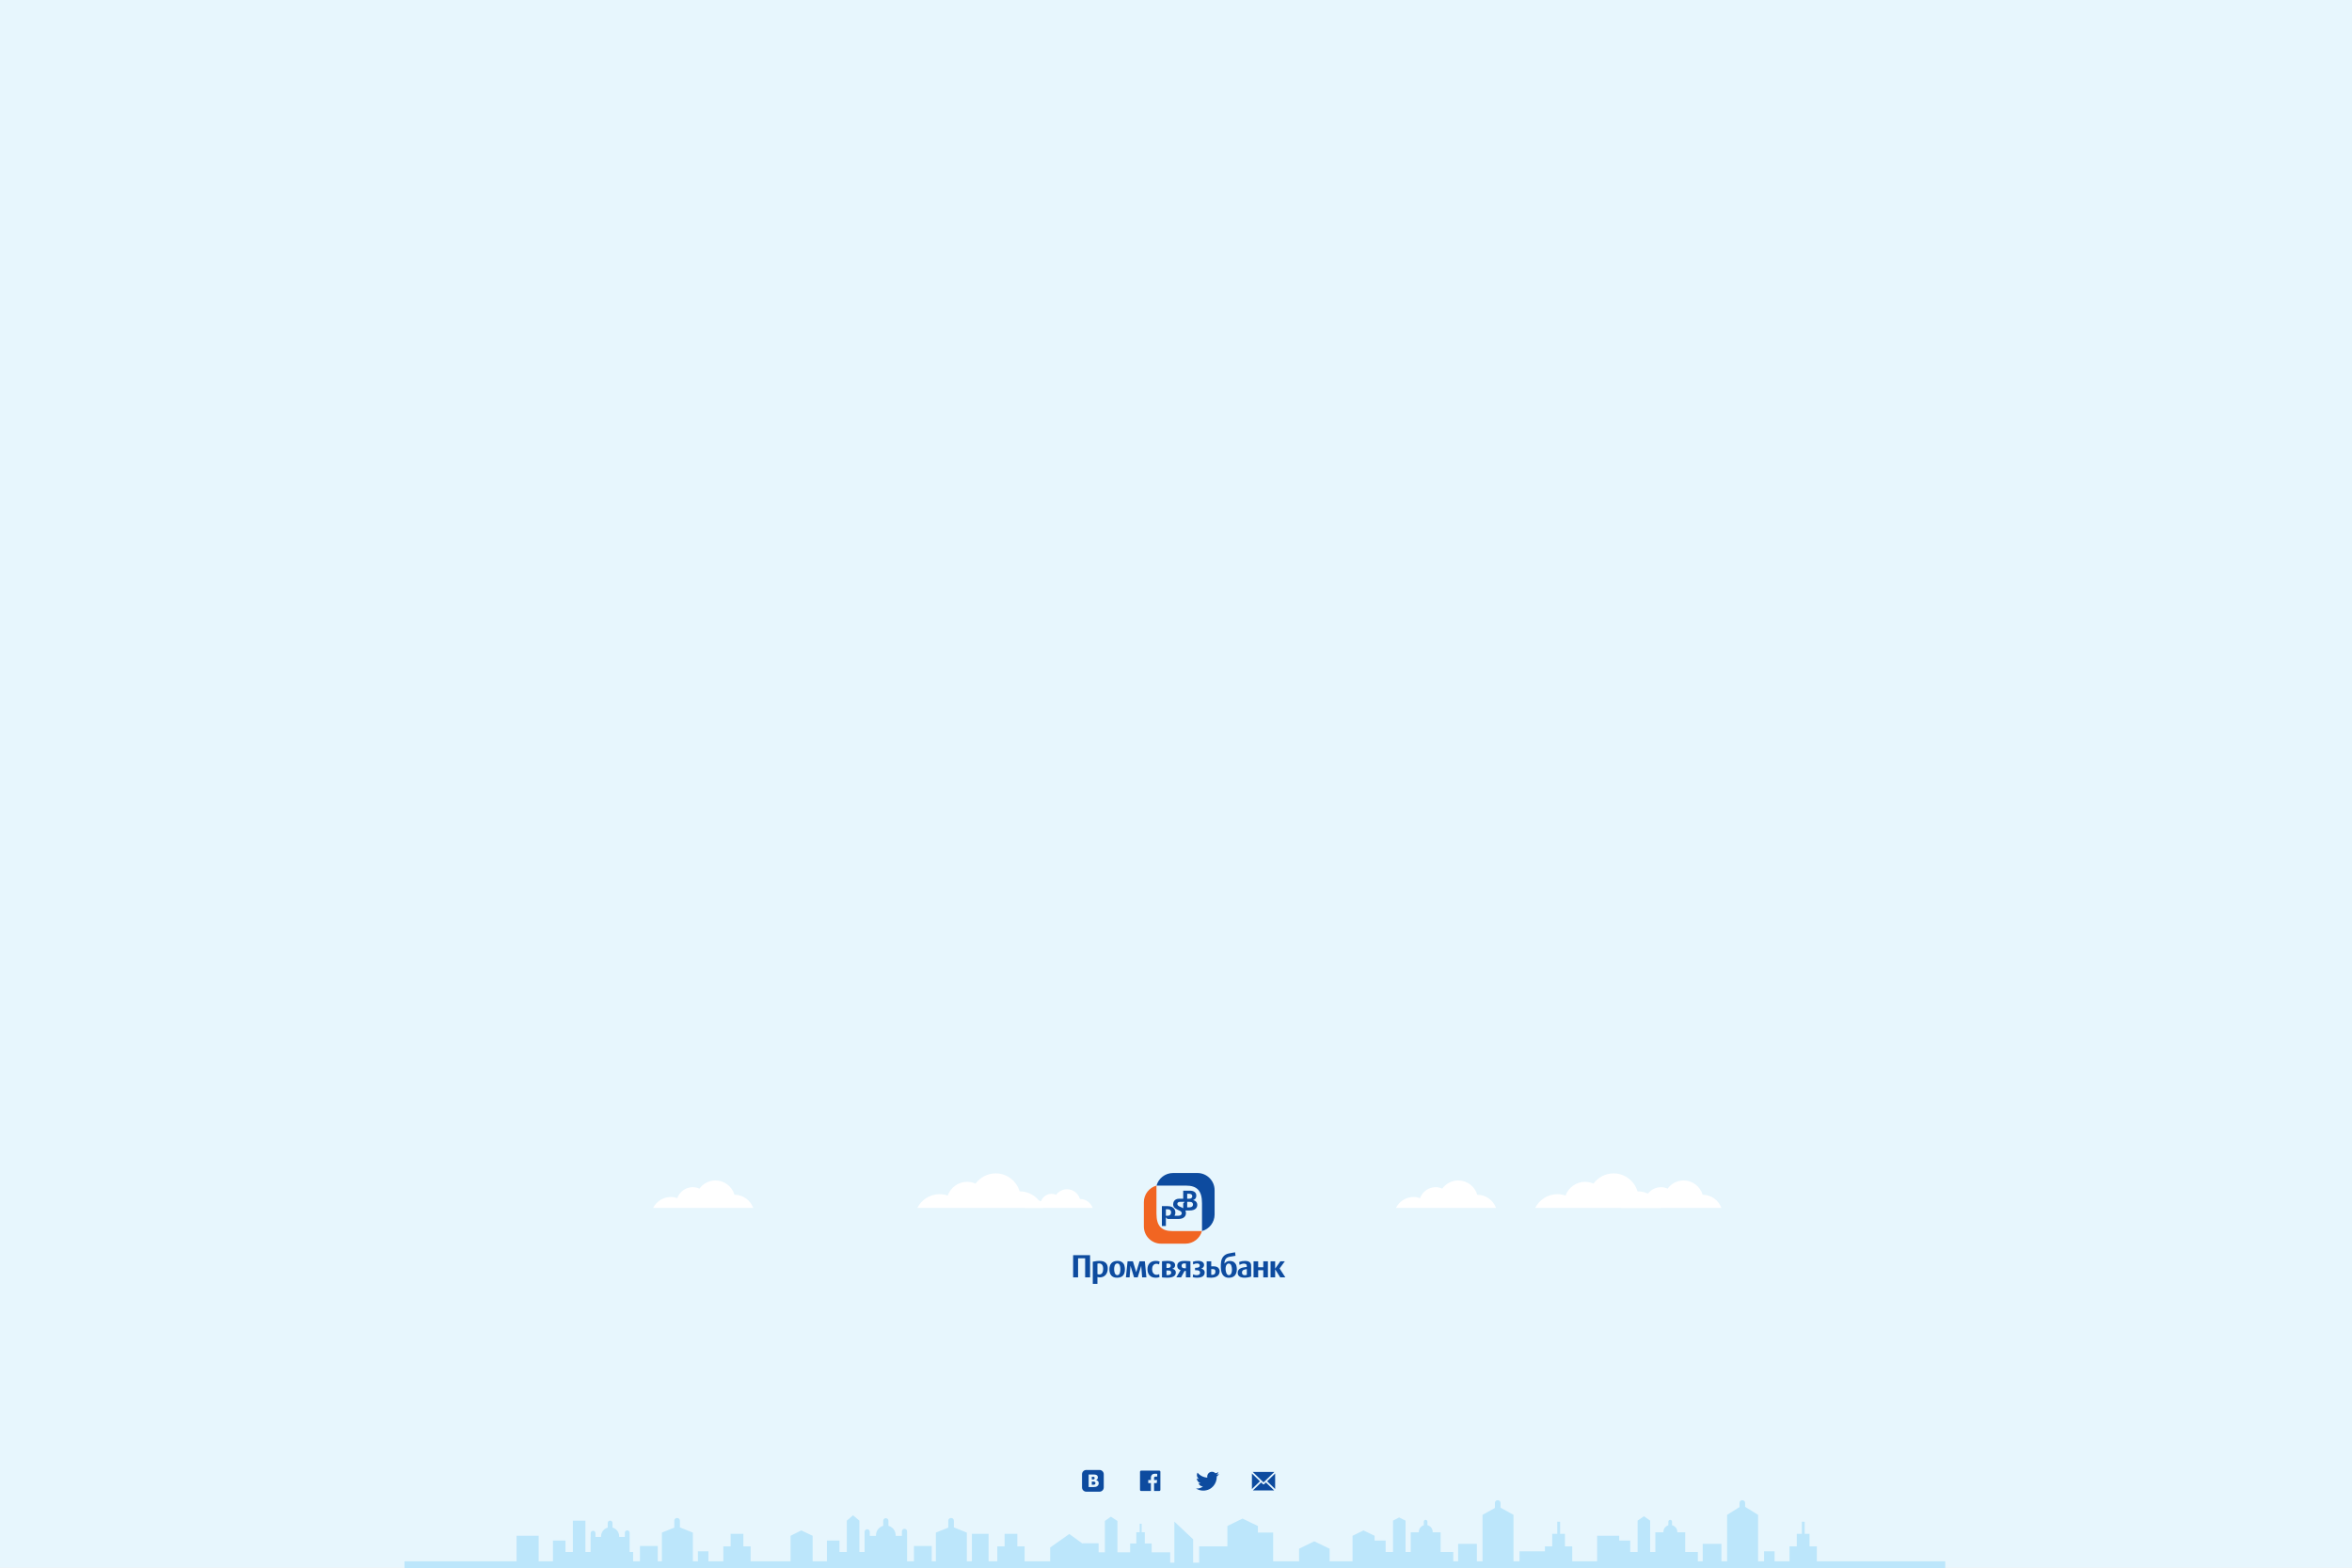
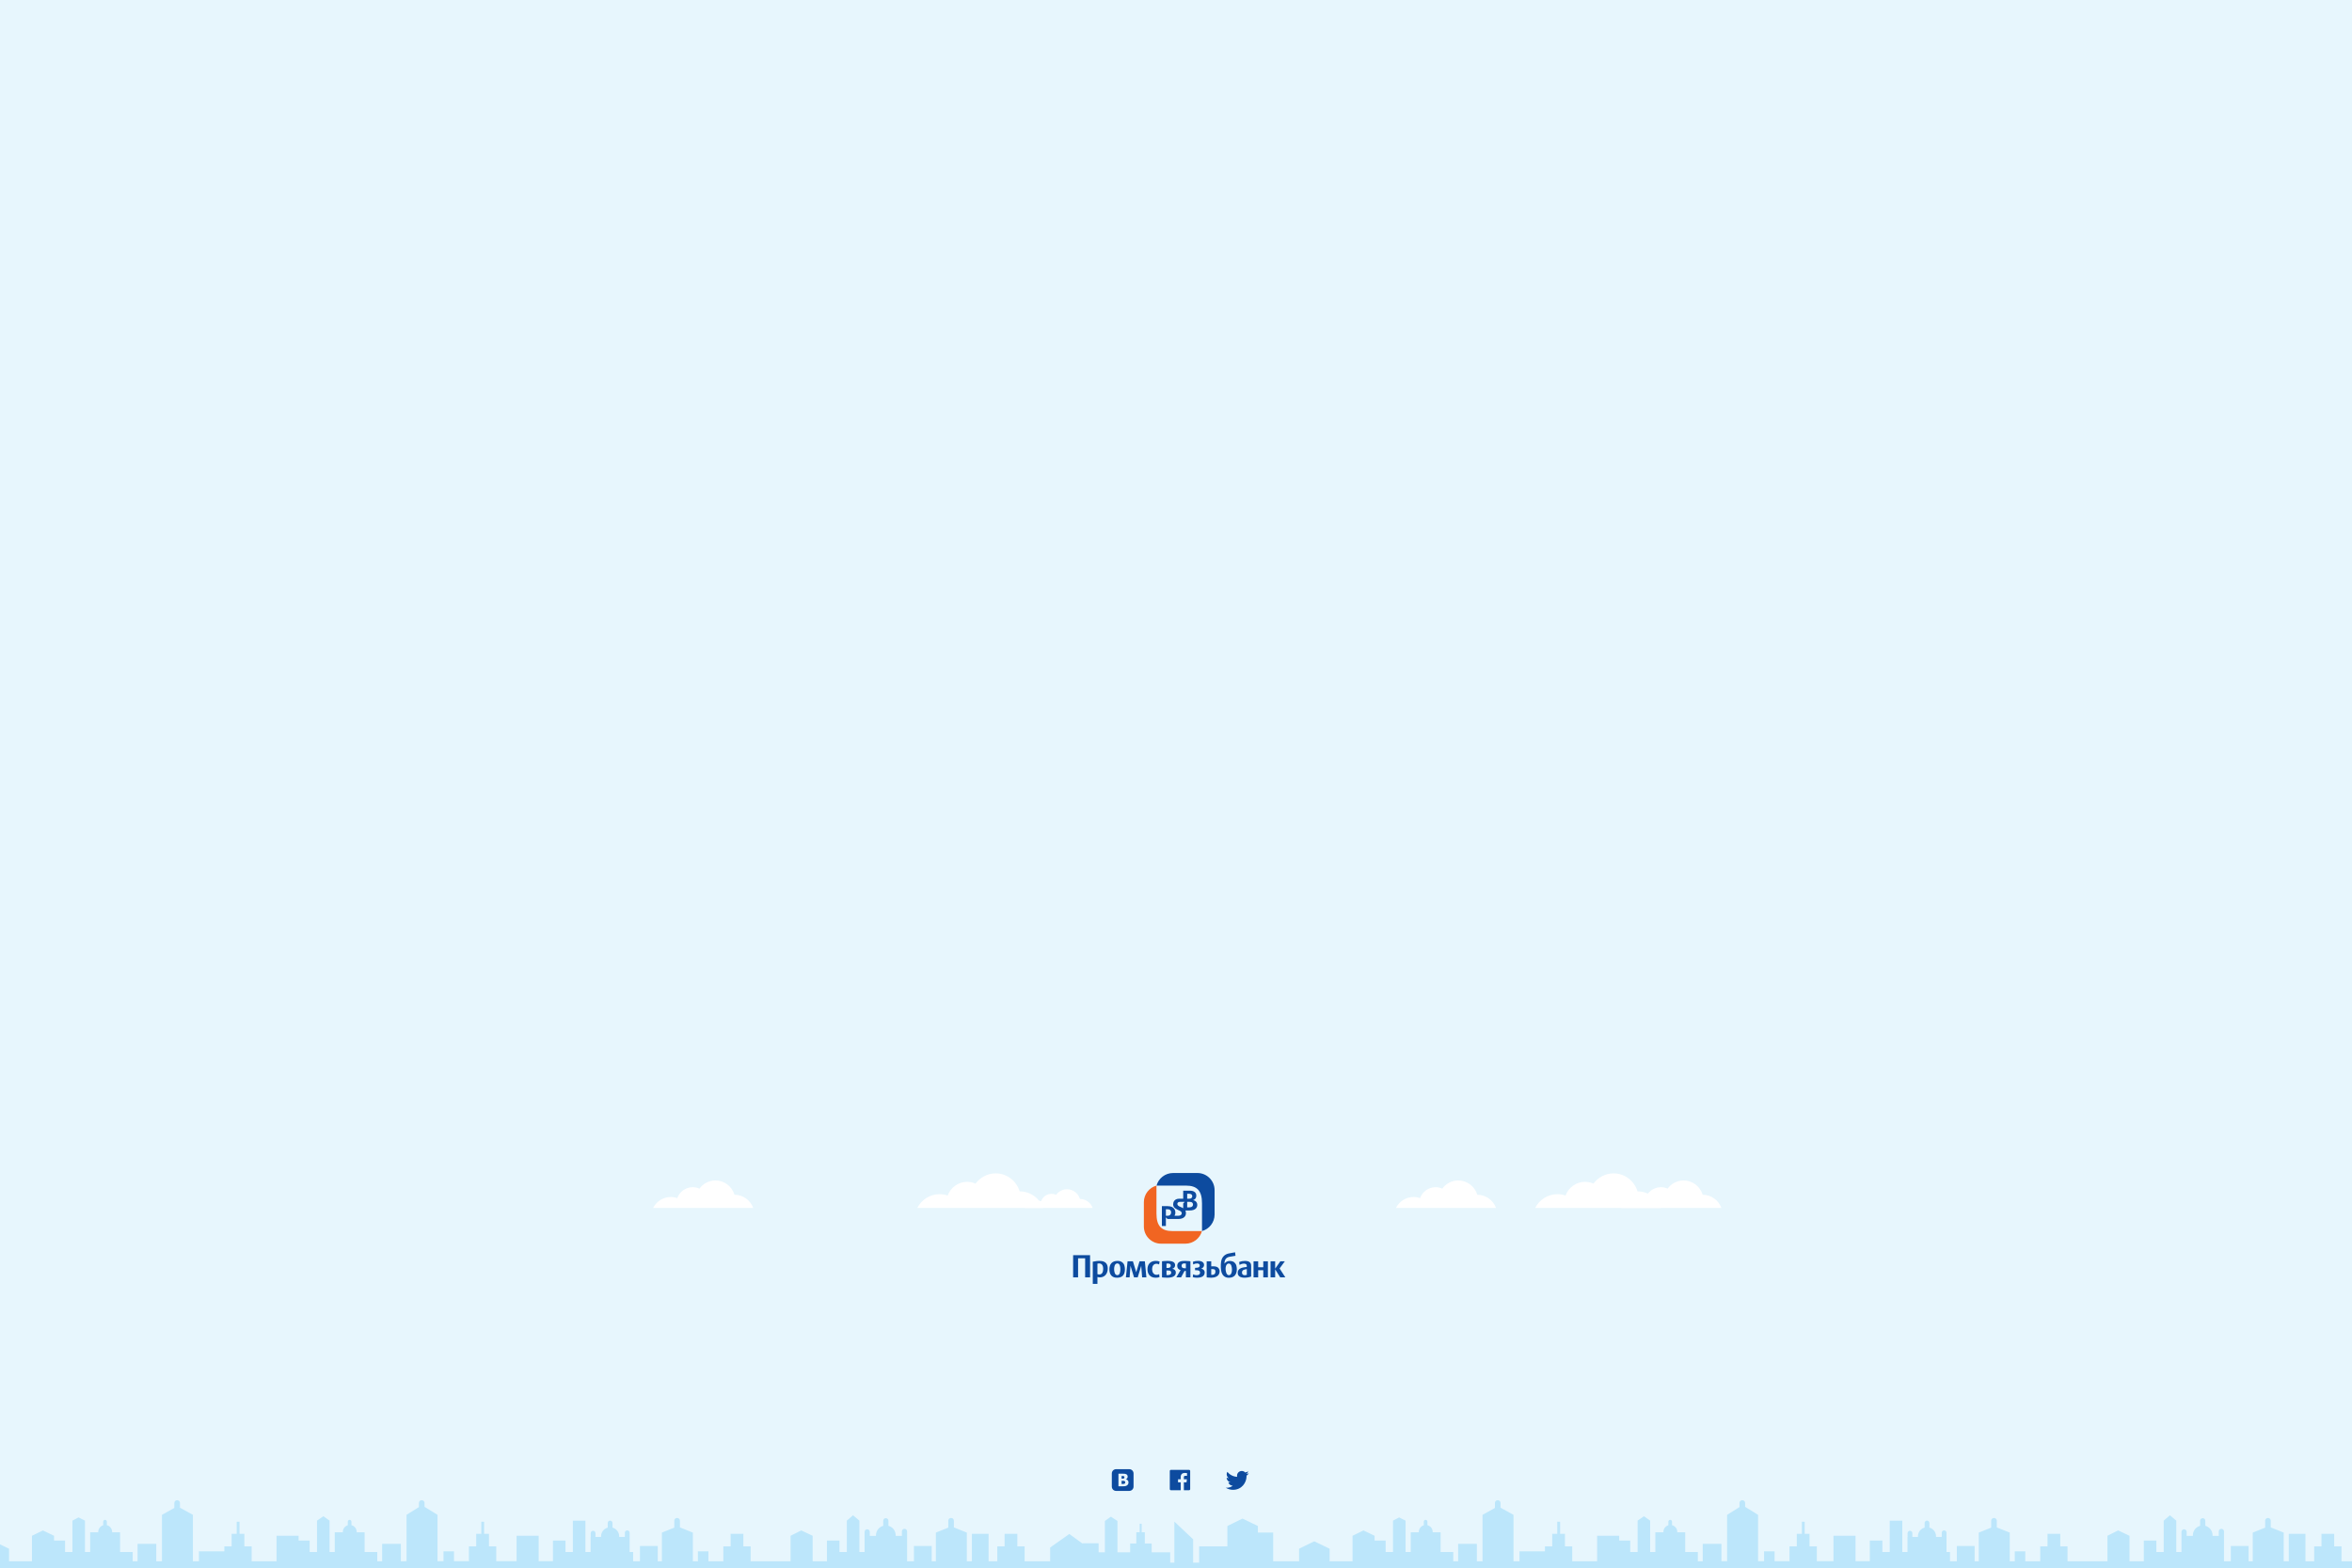
<svg xmlns="http://www.w3.org/2000/svg" version="1.1" id="Слой_1" x="0px" y="0px" width="3000px" height="2000px" viewBox="0 0 3000 2000" enable-background="new 0 0 3000 2000" xml:space="preserve">
  <rect fill="#E7F6FD" width="3000" height="2000" />
-   <path fill="#BCE6FB" d="M2317.375,1991.806v-19.016h-9.297v-15.974h-6.192v-15.46h-3.576v15.46h-6.475v15.974h-9.296v19.016h-19.042  v-12.665h-13.389v12.665h-7.666v-59.24l-16.527-10.21v-4.993c0-1.899-1.542-3.442-3.445-3.442h-0.033h-0.23  c-1.903,0-3.444,1.542-3.444,3.442v5.302l-15.81,9.901v59.24h-7.223v-22.221h-23.88v22.221h-6.218v-11.798h-16.13v-25.131h-10.151  c0.011-0.184,0.028-0.366,0.028-0.553c0-4.142-2.856-7.609-6.704-8.563v-4.455c0-1.285-1.042-2.331-2.33-2.331  s-2.329,1.045-2.329,2.331v4.557c-3.647,1.088-6.308,4.462-6.308,8.461c0,0.187,0.017,0.369,0.028,0.553h-10.332v25.131h-6.626  v-40.039l-7.828-5.62l-8.184,5.62v40.039h-9.386v-14.64h-14.078v-6.075h-28.159v32.513h-15.202h-16.539v-19.016h-9.296v-15.974  h-6.192v-15.46h-3.576v15.46h-6.475v15.974h-9.296v6.351h-32.429v12.665h-7.666v-59.24l-16.526-9.104v-6.099  c0-1.899-1.543-3.442-3.445-3.442h-0.034h-0.23c-1.903,0-3.444,1.542-3.444,3.442v6.433l-15.81,8.77v59.24h-7.222v-22.221h-23.881  v22.221h-6.217v-11.798h-16.132v-25.131h-10.15c0.011-0.184,0.028-0.366,0.028-0.553c0-4.142-2.856-7.609-6.703-8.563v-4.455  c0-1.285-1.043-2.331-2.331-2.331c-1.287,0-2.329,1.045-2.329,2.331v4.557c-3.647,1.088-6.307,4.462-6.307,8.461  c0,0.187,0.017,0.369,0.028,0.553h-10.333v25.131h-6.626v-40.039l-8.202-4.093l-7.81,4.093v40.039h-9.387v-14.64h-14.078v-6.075  l-14.177-6.823l-13.981,6.823v32.513h-29.213v-16.01l-19.611-9.439l-19.34,9.439v16.01h-33.055v-36.596h-19.472v-8.402  l-19.613-9.437l-19.338,9.437v25.983h-35.994v20.817h-7.69v-29.831l-23.92-22.588v52.419h-5.331v-13.191h-23.62v-11.262h-8.757  v-14.326h-3.987v-10.923h-2.546v10.923h-4.31v14.326h-7.849v11.262h-16.219v-40.036l-8.347-5.458l-7.665,5.458v40.036h-7.992  v-11.574h-20.469v0.452l-16.918-12.299l-24.407,17.25v17.56h-32.594v-19.016h-9.298v-15.974h-16.242v15.974h-9.297v19.016h-11.132  v-34.99h-21.298v34.99h-6.441v-36.581h-0.019l-16.505-6.611v-8.593c0-1.899-1.544-3.446-3.447-3.446h-0.032h-0.229  c-1.902,0-3.446,1.547-3.446,3.446v8.871l-15.811,6.332v36.581h-5.291v-19.466h-22.693v19.466h-8.722v-11.798v-5.181v-15.366v-5.736  c0-1.832-1.485-3.317-3.315-3.317c-1.832,0-3.317,1.485-3.317,3.317v5.736h-7.958c0.016-0.261,0.04-0.52,0.04-0.785  c0-5.797-3.925-10.662-9.258-12.119v-6.413c0-1.832-1.483-3.318-3.317-3.318c-1.831,0-3.315,1.486-3.315,3.318v6.412  c-5.333,1.456-9.259,6.322-9.259,12.119c0,0.265,0.023,0.524,0.04,0.785h-7.937v-5.152c0-1.831-1.483-3.317-3.317-3.317  c-1.83,0-3.316,1.486-3.316,3.317v5.152v15.948v4.598h-6.625v-40.039l-8.079-6.823l-7.933,6.823v40.039h-9.385v-14.64h-16.013  v26.438h-18.221v-32.513l-14.472-6.823l-13.686,6.823v32.513h-32.534h-13.889h-4.487v-19.016h-9.299v-15.974h-16.242v15.974h-9.297  v19.016h-19.04v-12.665h-13.391v12.665h-6.44v-36.581h-0.018l-16.507-6.611v-8.592c0-1.899-1.543-3.446-3.447-3.446h-0.033h-0.228  c-1.902,0-3.445,1.547-3.445,3.446v8.871l-15.811,6.332v36.581h-5.291v-19.466h-22.693v19.466h-8.722v-11.798h-4.453v-5.21v-14.103  v-5.267c0-1.682-1.362-3.043-3.043-3.043c-1.682,0-3.044,1.361-3.044,3.043v5.267h-7.305c0.015-0.24,0.036-0.478,0.036-0.721  c0-5.321-3.603-9.788-8.498-11.125v-5.883c0-1.683-1.361-3.045-3.043-3.045c-1.682,0-3.044,1.362-3.044,3.045v5.883  c-4.895,1.337-8.498,5.805-8.498,11.125c0,0.243,0.022,0.481,0.036,0.721h-7.171v-4.729c0-1.681-1.363-3.044-3.044-3.044  c-1.68,0-3.044,1.364-3.044,3.044v4.729h-0.115v19.313h-6.625v-40.039h-16.011v40.039h-9.386v-14.64h-16.013v26.438h-18.221v-32.513  h-28.159v32.513H515.948v46.392h445.999h13.889h350.328V2040h255.1v-1.802h285.618h155.061h459.243v-46.392H2317.375z" />
+   <path fill="#BCE6FB" d="M2317.375,1991.806v-19.016h-9.297v-15.974h-6.192v-15.46h-3.576v15.46h-6.475v15.974h-9.296v19.016h-19.042  v-12.665h-13.389v12.665h-7.666v-59.24l-16.527-10.21v-4.993c0-1.899-1.542-3.442-3.445-3.442h-0.033h-0.23  c-1.903,0-3.444,1.542-3.444,3.442v5.302l-15.81,9.901v59.24h-7.223v-22.221h-23.88v22.221h-6.218v-11.798h-16.13v-25.131h-10.151  c0.011-0.184,0.028-0.366,0.028-0.553c0-4.142-2.856-7.609-6.704-8.563v-4.455c0-1.285-1.042-2.331-2.33-2.331  s-2.329,1.045-2.329,2.331v4.557c-3.647,1.088-6.308,4.462-6.308,8.461c0,0.187,0.017,0.369,0.028,0.553h-10.332v25.131h-6.626  v-40.039l-7.828-5.62l-8.184,5.62v40.039h-9.386v-14.64h-14.078v-6.075h-28.159v32.513h-15.202h-16.539v-19.016h-9.296v-15.974  h-6.192v-15.46h-3.576v15.46h-6.475v15.974h-9.296v6.351h-32.429v12.665h-7.666v-59.24l-16.526-9.104v-6.099  c0-1.899-1.543-3.442-3.445-3.442h-0.034h-0.23c-1.903,0-3.444,1.542-3.444,3.442v6.433l-15.81,8.77v59.24h-7.222v-22.221h-23.881  v22.221h-6.217v-11.798h-16.132v-25.131h-10.15c0.011-0.184,0.028-0.366,0.028-0.553c0-4.142-2.856-7.609-6.703-8.563v-4.455  c0-1.285-1.043-2.331-2.331-2.331c-1.287,0-2.329,1.045-2.329,2.331v4.557c-3.647,1.088-6.307,4.462-6.307,8.461  c0,0.187,0.017,0.369,0.028,0.553h-10.333v25.131h-6.626v-40.039l-8.202-4.093l-7.81,4.093v40.039h-9.387v-14.64h-14.078v-6.075  l-14.177-6.823l-13.981,6.823v32.513h-29.213v-16.01l-19.611-9.439l-19.34,9.439v16.01h-33.055v-36.596h-19.472v-8.402  l-19.613-9.437l-19.338,9.437v25.983h-35.994v20.817h-7.69v-29.831l-23.92-22.588v52.419h-5.331v-13.191h-23.62v-11.262h-8.757  v-14.326h-3.987v-10.923h-2.546v10.923h-4.31v14.326h-7.849v11.262h-16.219v-40.036l-8.347-5.458l-7.665,5.458v40.036h-7.992  v-11.574h-20.469v0.452l-16.918-12.299l-24.407,17.25v17.56h-32.594v-19.016h-9.298v-15.974h-16.242v15.974h-9.297v19.016h-11.132  v-34.99h-21.298v34.99h-6.441v-36.581h-0.019l-16.505-6.611v-8.593c0-1.899-1.544-3.446-3.447-3.446h-0.032h-0.229  c-1.902,0-3.446,1.547-3.446,3.446v8.871l-15.811,6.332v36.581h-5.291v-19.466h-22.693v19.466h-8.722v-11.798v-5.181v-15.366v-5.736  c0-1.832-1.485-3.317-3.315-3.317c-1.832,0-3.317,1.485-3.317,3.317v5.736h-7.958c0.016-0.261,0.04-0.52,0.04-0.785  c0-5.797-3.925-10.662-9.258-12.119v-6.413c0-1.832-1.483-3.318-3.317-3.318c-1.831,0-3.315,1.486-3.315,3.318v6.412  c-5.333,1.456-9.259,6.322-9.259,12.119c0,0.265,0.023,0.524,0.04,0.785h-7.937v-5.152c0-1.831-1.483-3.317-3.317-3.317  c-1.83,0-3.316,1.486-3.316,3.317v5.152v15.948v4.598h-6.625v-40.039l-8.079-6.823l-7.933,6.823v40.039h-9.385v-14.64h-16.013  v26.438h-18.221v-32.513l-14.472-6.823l-13.686,6.823v32.513h-32.534h-13.889h-4.487v-19.016h-9.299v-15.974h-16.242v15.974h-9.297  v19.016h-19.04v-12.665h-13.391v12.665h-6.44v-36.581h-0.018l-16.507-6.611v-8.592c0-1.899-1.543-3.446-3.447-3.446h-0.033h-0.228  c-1.902,0-3.445,1.547-3.445,3.446v8.871l-15.811,6.332v36.581h-5.291v-19.466h-22.693v19.466h-8.722v-11.798h-4.453v-5.21v-14.103  v-5.267c0-1.682-1.362-3.043-3.043-3.043c-1.682,0-3.044,1.361-3.044,3.043v5.267h-7.305c0.015-0.24,0.036-0.478,0.036-0.721  c0-5.321-3.603-9.788-8.498-11.125v-5.883c0-1.683-1.361-3.045-3.043-3.045s-3.044,1.362-3.044,3.045v5.883  c-4.895,1.337-8.498,5.805-8.498,11.125c0,0.243,0.022,0.481,0.036,0.721h-7.171v-4.729c0-1.681-1.363-3.044-3.044-3.044  c-1.68,0-3.044,1.364-3.044,3.044v4.729h-0.115v19.313h-6.625v-40.039H730.69v40.039h-9.386v-14.64h-16.013v26.438H687.07v-32.513  h-28.159v32.513H515.948v46.392h445.999h13.889h350.328V2040h255.1v-1.802h285.618h155.061h459.243v-46.392H2317.375z" />
+   <path fill="#BCE6FB" d="M632.959,1991.806v-19.016h-9.297v-15.974h-6.192v-15.46h-3.576v15.46h-6.475v15.974h-9.296v19.016h-19.042  v-12.665h-13.389v12.665h-7.666v-59.24l-16.527-10.21v-4.993c0-1.899-1.542-3.442-3.445-3.442h-0.033h-0.23  c-1.903,0-3.444,1.542-3.444,3.442v5.302l-15.81,9.901v59.24h-7.223v-22.221h-23.88v22.221h-6.218v-11.798h-16.13v-25.131h-10.151  c0.011-0.184,0.028-0.366,0.028-0.553c0-4.142-2.856-7.609-6.704-8.563v-4.455c0-1.285-1.042-2.331-2.33-2.331  s-2.329,1.045-2.329,2.331v4.557c-3.647,1.088-6.308,4.462-6.308,8.461c0,0.187,0.017,0.369,0.028,0.553h-10.332v25.131h-6.626  v-40.039l-7.828-5.62l-8.184,5.62v40.039h-9.386v-14.64h-14.078v-6.075h-28.159v32.513h-15.202h-16.539v-19.016h-9.296v-15.974  h-6.192v-15.46h-3.576v15.46h-6.475v15.974h-9.296v6.351h-32.429v12.665h-7.666v-59.24l-16.526-9.104v-6.099  c0-1.899-1.543-3.442-3.445-3.442h-0.034h-0.23c-1.903,0-3.444,1.542-3.444,3.442v6.433l-15.81,8.77v59.24h-7.222v-22.221h-23.881  v22.221h-6.217v-11.798h-16.132v-25.131h-10.15c0.011-0.184,0.028-0.366,0.028-0.553c0-4.142-2.856-7.609-6.703-8.563v-4.455  c0-1.285-1.043-2.331-2.331-2.331c-1.287,0-2.329,1.045-2.329,2.331v4.557c-3.647,1.088-6.307,4.462-6.307,8.461  c0,0.187,0.017,0.369,0.028,0.553h-10.333v25.131h-6.626v-40.039l-8.202-4.093l-7.81,4.093v40.039h-9.387v-14.64H68.915v-6.075  l-14.177-6.823l-13.981,6.823v32.513H11.544v-16.01l-19.611-9.439l-19.34,9.439v16.01h-33.055v-36.596h-19.472v-8.402l-19.613-9.437  l-19.338,9.437v25.983h-35.994v20.817h-7.69v-29.831l-23.92-22.588v52.419h-5.331v-13.191h-23.62v-11.262h-8.757v-14.326h-3.987  v-10.923h-2.546v10.923h-4.31v14.326h-7.849v11.262h-16.219v-40.036l-8.347-5.458l-7.665,5.458v40.036h-7.992v-11.574h-20.469v0.452  l-16.918-12.299l-24.407,17.25v17.56H-377.5v-19.016h-9.298v-15.974h-16.242v15.974h-9.297v19.016h-11.132v-34.99h-21.298v34.99  h-6.441v-36.581h-0.019l-16.505-6.611v-8.593c0-1.899-1.544-3.446-3.447-3.446h-0.032h-0.229c-1.902,0-3.446,1.547-3.446,3.446  v8.871l-15.811,6.332v36.581h-5.291v-19.466h-22.693v19.466h-8.722v-11.798v-5.181v-15.366v-5.736c0-1.832-1.485-3.317-3.315-3.317  c-1.832,0-3.317,1.485-3.317,3.317v5.736h-7.958c0.016-0.261,0.04-0.52,0.04-0.785c0-5.797-3.925-10.662-9.258-12.119v-6.413  c0-1.832-1.483-3.318-3.317-3.318c-1.831,0-3.315,1.486-3.315,3.318v6.412c-5.333,1.456-9.259,6.322-9.259,12.119  c0,0.265,0.023,0.524,0.04,0.785h-7.937v-5.152c0-1.831-1.483-3.317-3.317-3.317c-1.83,0-3.316,1.486-3.316,3.317v5.152v15.948  v4.598h-6.625v-40.039l-8.079-6.823l-7.933,6.823v40.039h-9.385v-14.64h-16.013v26.438h-18.221v-32.513l-14.472-6.823l-13.686,6.823  v32.513h-32.534h-13.889h-4.487v-19.016h-9.299v-15.974h-16.242v15.974h-9.297v19.016h-19.04v-12.665h-13.391v12.665h-6.44v-36.581  h-0.018l-16.507-6.611v-8.592c0-1.899-1.543-3.446-3.447-3.446h-0.033h-0.228c-1.902,0-3.445,1.547-3.445,3.446v8.871l-15.811,6.332  v36.581h-5.291v-19.466h-22.693v19.466h-8.722v-11.798h-4.453v-5.21v-14.103v-5.267c0-1.682-1.362-3.043-3.043-3.043  c-1.682,0-3.044,1.361-3.044,3.043v5.267h-7.305c0.015-0.24,0.036-0.478,0.036-0.721c0-5.321-3.603-9.788-8.498-11.125v-5.883  c0-1.683-1.361-3.045-3.043-3.045s-3.044,1.362-3.044,3.045v5.883c-4.895,1.337-8.498,5.805-8.498,11.125  c0,0.243,0.022,0.481,0.036,0.721h-7.171v-4.729c0-1.681-1.363-3.044-3.044-3.044c-1.68,0-3.044,1.364-3.044,3.044v4.729h-0.115  v19.313h-6.625v-40.039h-16.011v40.039h-9.386v-14.64h-16.013v26.438h-18.221v-32.513h-28.159v32.513h-142.963v46.392h445.999  h13.889h350.328V2040h255.1v-1.802h285.618h155.061H796.77v-46.392H632.959z" />
+   <path fill="#BCE6FB" d="M3997.068,1991.806v-19.016h-9.297v-15.974h-6.192v-15.46h-3.576v15.46h-6.475v15.974h-9.296v19.016h-19.042  v-12.665h-13.389v12.665h-7.666v-59.24l-16.527-10.21v-4.993c0-1.899-1.542-3.442-3.445-3.442h-0.033h-0.23  c-1.903,0-3.444,1.542-3.444,3.442v5.302l-15.81,9.901v59.24h-7.223v-22.221h-23.88v22.221h-6.218v-11.798h-16.13v-25.131h-10.151  c0.011-0.184,0.028-0.366,0.028-0.553c0-4.142-2.856-7.609-6.704-8.563v-4.455c0-1.285-1.042-2.331-2.33-2.331  s-2.329,1.045-2.329,2.331v4.557c-3.647,1.088-6.308,4.462-6.308,8.461c0,0.187,0.017,0.369,0.028,0.553h-10.332v25.131h-6.626  v-40.039l-7.828-5.62l-8.184,5.62v40.039h-9.386v-14.64h-14.078v-6.075h-28.159v32.513h-15.202h-16.539v-19.016h-9.296v-15.974  h-6.192v-15.46h-3.576v15.46h-6.475v15.974h-9.296v6.351h-32.429v12.665h-7.666v-59.24l-16.526-9.104v-6.099  c0-1.899-1.543-3.442-3.445-3.442h-0.034h-0.23c-1.903,0-3.444,1.542-3.444,3.442v6.433l-15.81,8.77v59.24h-7.222v-22.221h-23.881  v22.221h-6.217v-11.798h-16.132v-25.131h-10.15c0.011-0.184,0.028-0.366,0.028-0.553c0-4.142-2.856-7.609-6.703-8.563v-4.455  c0-1.285-1.043-2.331-2.331-2.331c-1.287,0-2.329,1.045-2.329,2.331v4.557c-3.647,1.088-6.307,4.462-6.307,8.461  c0,0.187,0.017,0.369,0.028,0.553h-10.333v25.131h-6.626v-40.039l-8.202-4.093l-7.81,4.093v40.039h-9.387v-14.64h-14.078v-6.075  l-14.177-6.823l-13.981,6.823v32.513h-29.213v-16.01l-19.611-9.439l-19.34,9.439v16.01h-33.055v-36.596h-19.472v-8.402  l-19.613-9.437l-19.338,9.437v25.983h-35.994v20.817h-7.69v-29.831l-23.92-22.588v52.419h-5.331v-13.191h-23.62v-11.262h-8.757  v-14.326h-3.987v-10.923h-2.546v10.923h-4.31v14.326h-7.849v11.262h-16.219v-40.036l-8.347-5.458l-7.665,5.458v40.036h-7.992  v-11.574h-20.469v0.452l-16.918-12.299l-24.407,17.25v17.56h-32.594v-19.016h-9.298v-15.974h-16.242v15.974h-9.297v19.016h-11.132  v-34.99h-21.298v34.99h-6.441v-36.581h-0.019l-16.505-6.611v-8.593c0-1.899-1.544-3.446-3.447-3.446h-0.032h-0.229  c-1.902,0-3.446,1.547-3.446,3.446v8.871l-15.811,6.332v36.581h-5.291v-19.466h-22.693v19.466h-8.722v-11.798v-5.181v-15.366v-5.736  c0-1.832-1.485-3.317-3.315-3.317c-1.832,0-3.317,1.485-3.317,3.317v5.736h-7.958c0.016-0.261,0.04-0.52,0.04-0.785  c0-5.797-3.925-10.662-9.258-12.119v-6.413c0-1.832-1.483-3.318-3.317-3.318c-1.831,0-3.315,1.486-3.315,3.318v6.412  c-5.333,1.456-9.259,6.322-9.259,12.119c0,0.265,0.023,0.524,0.04,0.785h-7.937v-5.152c0-1.831-1.483-3.317-3.317-3.317  c-1.83,0-3.316,1.486-3.316,3.317v5.152v15.948v4.598h-6.625v-40.039l-8.079-6.823l-7.933,6.823v40.039h-9.385v-14.64h-16.013  v26.438h-18.221v-32.513l-14.472-6.823l-13.686,6.823v32.513h-32.534h-13.889h-4.487v-19.016h-9.299v-15.974h-16.242v15.974h-9.297  v19.016h-19.04v-12.665h-13.391v12.665h-6.44v-36.581h-0.018l-16.507-6.611v-8.592c0-1.899-1.543-3.446-3.447-3.446h-0.033h-0.228  c-1.902,0-3.445,1.547-3.445,3.446v8.871l-15.811,6.332v36.581h-5.291v-19.466h-22.693v19.466h-8.722v-11.798h-4.453v-5.21v-14.103  v-5.267c0-1.682-1.362-3.043-3.043-3.043c-1.682,0-3.044,1.361-3.044,3.043v5.267h-7.305c0.015-0.24,0.036-0.478,0.036-0.721  c0-5.321-3.603-9.788-8.498-11.125v-5.883c0-1.683-1.361-3.045-3.043-3.045s-3.044,1.362-3.044,3.045v5.883  c-4.895,1.337-8.498,5.805-8.498,11.125c0,0.243,0.022,0.481,0.036,0.721h-7.171v-4.729c0-1.681-1.363-3.044-3.044-3.044  c-1.68,0-3.044,1.364-3.044,3.044v4.729h-0.115v19.313h-6.625v-40.039h-16.011v40.039h-9.386v-14.64h-16.013v26.438h-18.221v-32.513  h-28.159v32.513h-142.963v46.392h445.999h13.889h350.328V2040h255.1v-1.802h285.618h155.061h459.243v-46.392H3997.068z" />
  <g>
    <g>
      <path fill="#0D4B9F" d="M1598.931,1629.616v-20.496h5.896v7.594h6.497v-7.594h5.896v20.496h-5.896v-9.149h-6.497v9.149H1598.931z" />
      <path fill="#0D4B9F" d="M1578.71,1623.76c0-2.805,1.479-4.889,4.286-5.971c1.269-0.494,2.403-0.802,3.405-0.938    c1.004-0.162,2.31-0.336,3.896-0.547v-0.69c0.118-2.973-1.605-3.48-3.663-3.521c-1.957,0-3.934,0.647-5.657,1.562l-0.385-3.698    c2.377-0.877,4.848-1.309,7.376-1.309c1.585,0,2.957,0.174,4.077,0.528c2.264,0.7,3.479,2.43,3.732,4.519    c0.062,0.454,0.083,1.161,0.083,2.078v12.806C1590.677,1630.54,1578.71,1631.877,1578.71,1623.76z M1590.335,1626.388v-7.283    c-2.484,0.342-6.186,0.756-6.186,4.326C1584.149,1627.832,1588.849,1626.96,1590.335,1626.388z" />
      <path fill="#0D4B9F" d="M1577.019,1614.755c-0.37-1.624-1.313-3.032-2.587-4.226c-2.05-1.957-9.167-3.521-12.611,1.62    c-0.005-5.421,2.265-8.117,6.873-8.857c4.609-0.744,7.18-1.207,7.18-1.207l-0.475-4.413c0,0-4.696,0.669-8.611,1.565    c-4.177,0.963-8.223,4.018-9.234,10.203c-0.643,3.968-0.562,10.928,0.619,14.131c1.375,3.725,4.155,6.537,9.24,6.537    c6.984,0,10.177-4.292,10.177-10.966C1577.59,1617.83,1577.395,1616.38,1577.019,1614.755z M1569.854,1625.685    c-0.566,0.781-1.364,1.17-2.403,1.17c-3.369,0-4.214-5.56-4.214-8.107c0-2.06,0.436-4.246,1.623-5.676    c0.61-0.725,1.431-1.101,2.473-1.101c1.334,0,2.521,0.827,3.171,2.531c0.684,1.705,0.877,3.523,0.877,5.168    C1571.38,1621.807,1571.036,1624.093,1569.854,1625.685z" />
      <path fill="#0D4B9F" d="M1620.61,1629.616v-20.496h5.858v9.395l6.613-9.395h5.739l-6.695,9.143l7.338,11.353h-6.537l-6.458-10.222    v10.222H1620.61z" />
      <path fill="#0D4B9F" d="M1527.01,1630.064c-1.866,0-3.838-0.149-5.621-0.84l0.49-3.584c1.408,0.842,2.702,1.216,4.325,1.216    c2.936,0.037,4.584-1.372,4.484-3.25c0-0.961-0.292-1.686-0.902-2.152c-0.588-0.492-1.272-0.766-2.052-0.824    c-0.784-0.082-1.452-0.122-1.999-0.122h-1.453v-3.091h0.395c2.196,0,5.619-0.074,5.619-2.88c0.063-2.189-2.229-2.718-3.405-2.681    c-1.859,0-3.349,0.436-4.972,1.313l-0.351-3.446c2.087-0.802,4.341-1.12,6.596-1.12c4.758-0.093,7.719,2.022,7.595,5.25    c0.062,2.662-2.171,4.192-3.779,4.699c1.058,0.177,1.938,0.492,2.647,0.961c1.409,0.921,1.978,2.507,1.978,3.931    c0,2.647-1.438,4.488-3.486,5.449C1531.081,1629.832,1528.808,1630.064,1527.01,1630.064z" />
      <path fill="#0D4B9F" d="M1474.13,1630.064c-6.737,0-10.531-4.151-10.531-10.825c0-6.659,4.029-10.636,10.668-10.636    c1.78,0,3.135,0.236,4.835,0.806l-0.705,3.722c-1.077-0.532-2.016-0.879-3.212-0.879c-3.974,0-5.656,3.287-5.656,6.854    c0,3.576,1.642,7.221,5.695,7.221c1.196,0,2.234-0.273,3.329-0.802l0.392,3.778    C1477.303,1629.832,1475.872,1630.064,1474.13,1630.064z" />
-       <path fill="#0D4B9F" d="M1544.938,1626.338c0,0,5.327,1.067,5.327-3.987c0-0.92-0.159-1.623-0.47-2.118    c-0.628-1.017-1.978-1.21-3.408-1.21h-0.544h-0.299c-0.056,0-0.251,0.019-0.606,0.041V1626.338z M1539.125,1629.616v-20.496h5.812    v6.452c1.253-0.052,2.034-0.071,2.369-0.071c2.721,0,4.703,0.469,5.937,1.406c1.484,1.103,2.451,3.053,2.401,5.171    c-0.149,6.729-6.981,7.986-10.613,7.986C1541.175,1630.064,1539.125,1629.616,1539.125,1629.616z" />
-       <path fill="#0D4B9F" d="M1495.176,1618.713c2.446-0.768,3.679-2.333,3.679-4.706c0-1.02-0.246-1.856-0.68-2.528    c-0.5-0.818-1.261-1.453-2.221-1.813c-1.903-0.867-4.454-1.063-6.726-1.063c-4.306,0-7.092,0.517-7.092,0.517v20.496    c0,0,2.921,0.448,7.092,0.448c4.115,0,10.387-1.051,10.545-6.257c0.004-0.065,0.005-0.137,0.005-0.202    C1499.875,1621.328,1498.468,1619.162,1495.176,1618.713z M1489.364,1620.822c0.531,0,1.135,0.022,1.858,0.062    c0.727,0.037,1.328,0.273,1.858,0.706c0.527,0.411,0.805,1.091,0.805,2.049c0,2.24-1.963,3.088-4.562,3.088    c-0.68,0-1.446-0.087-1.446-0.087v-5.818H1489.364z M1487.877,1617.634v-5.626c0,0,0.577-0.062,2.078-0.062    c2.785,0,3.363,1.639,3.363,2.671c0,2.037-1.253,3.016-4.073,3.016H1487.877z" />
-       <path fill="#0D4B9F" d="M1511.296,1608.603c-4.308,0-9.717,0.712-9.717,6.251c0,2.898,1.432,4.736,4.293,5.501l-5.464,9.26h6.07    l4.403-8.185h1.72v8.185h5.781v-20.496C1518.383,1609.12,1515.6,1608.603,1511.296,1608.603z M1512.602,1617.985h-1.445    c-2.815,0-3.993-0.932-3.993-3.219c0-2.388,1.819-2.948,3.299-2.948c1.431,0,2.14,0.14,2.14,0.14V1617.985z" />
+       <path fill="#0D4B9F" d="M1544.938,1626.338c0,0,5.327,1.067,5.327-3.987c0-0.92-0.159-1.623-0.47-2.118    c-0.628-1.017-1.978-1.21-3.408-1.21h-0.544h-0.299c-0.056,0-0.251,0.019-0.606,0.041L1544.938,1626.338L1544.938,1626.338z     M1539.125,1629.616v-20.496h5.812v6.452c1.253-0.052,2.034-0.071,2.369-0.071c2.721,0,4.703,0.469,5.937,1.406    c1.484,1.103,2.451,3.053,2.401,5.171c-0.149,6.729-6.981,7.986-10.613,7.986    C1541.175,1630.064,1539.125,1629.616,1539.125,1629.616z" />
+       <path fill="#0D4B9F" d="M1495.176,1618.713c2.446-0.768,3.679-2.333,3.679-4.706c0-1.02-0.246-1.856-0.68-2.528    c-0.5-0.818-1.261-1.453-2.221-1.813c-1.903-0.867-4.454-1.063-6.726-1.063c-4.306,0-7.092,0.517-7.092,0.517v20.496    c0,0,2.921,0.448,7.092,0.448c4.115,0,10.387-1.051,10.545-6.257c0.004-0.065,0.005-0.137,0.005-0.202    C1499.875,1621.328,1498.468,1619.162,1495.176,1618.713z M1489.364,1620.822c0.531,0,1.135,0.022,1.858,0.062    c0.727,0.037,1.328,0.273,1.858,0.706c0.527,0.411,0.805,1.091,0.805,2.049c0,2.24-1.963,3.088-4.562,3.088    c-0.68,0-1.446-0.087-1.446-0.087v-5.818H1489.364z M1487.877,1617.634v-5.626c0,0,0.577-0.062,2.078-0.062    c2.785,0,3.363,1.639,3.363,2.671c0,2.037-1.253,3.016-4.073,3.016L1487.877,1617.634L1487.877,1617.634z" />
+       <path fill="#0D4B9F" d="M1511.296,1608.603c-4.308,0-9.717,0.712-9.717,6.251c0,2.898,1.432,4.736,4.293,5.501l-5.464,9.26h6.07    l4.403-8.185h1.72v8.185h5.781v-20.496C1518.383,1609.12,1515.6,1608.603,1511.296,1608.603z M1512.602,1617.985h-1.445    c-2.815,0-3.993-0.932-3.993-3.219c0-2.388,1.819-2.948,3.299-2.948c1.431,0,2.14,0.14,2.14,0.14L1512.602,1617.985    L1512.602,1617.985z" />
      <path fill="#0D4B9F" d="M1368.786,1629.616v-28.311h21.613v28.311h-6.285v-24.337h-9.024v24.337H1368.786z" />
      <path fill="#0D4B9F" d="M1393.854,1637.92v-28.277c5.139-1.039,19.089-3.965,19.089,8.539c0,3.309-0.899,6.186-2.601,8.145    c-3.317,3.987-8.76,3.555-10.556,2.833v8.76H1393.854z M1407.132,1618.673c0-7.722-5.404-7.06-7.345-6.578v13.419    C1400.568,1625.651,1407.132,1628.167,1407.132,1618.673z" />
      <path fill="#0D4B9F" d="M1424.714,1630.064c-6.735,0-9.691-4.307-9.691-10.707c0-6.661,3.525-10.754,10.34-10.754    c2.409,0,4.365,0.551,5.853,1.645c1.469,1.076,2.449,2.448,2.92,4.115c0.47,1.645,0.703,3.252,0.703,4.839    C1434.838,1626.13,1431.919,1630.064,1424.714,1630.064L1424.714,1630.064z M1425.168,1626.814c1.724,0,2.876-1.368,3.343-3.19    c0.471-1.86,0.514-3.157,0.514-4.56c0-1.962-0.217-3.429-0.788-4.938c-0.565-1.546-1.834-2.308-3.069-2.308    c-1.706,0-2.899,1.234-3.449,2.898c-0.571,1.643-0.647,3.269-0.647,4.348C1421.072,1621.627,1421.642,1626.814,1425.168,1626.814    L1425.168,1626.814z" />
      <polygon fill="#0D4B9F" points="1436.094,1629.616 1438.229,1609.12 1445.044,1609.12 1449.255,1623.073 1453.5,1609.12     1460.274,1609.12 1462.234,1629.616 1456.793,1629.616 1455.655,1614.854 1451.169,1629.616 1446.476,1629.616 1441.95,1614.776     1440.836,1629.616   " />
    </g>
-     <path fill="#0D4B9F" d="M1549.235,1518.431c0-12.125-9.826-21.952-21.952-21.952h-31.012c-10.006,0-18.541,6.744-21.132,16.067   h37.488c14.42,0,20.54,6.708,20.54,22.451v35.576c9.305-2.588,16.067-11.154,16.067-21.121V1518.431z" />
+     <path fill="#0D4B9F" d="M1549.235,1518.431c0-12.125-9.826-21.952-21.952-21.952h-31.012c-10.006,0-18.541,6.744-21.132,16.067   h37.488c14.42,0,20.54,6.708,20.54,22.451v35.576c9.305-2.588,16.067-11.154,16.067-21.121L1549.235,1518.431L1549.235,1518.431z" />
    <path fill="#F16522" d="M1459.011,1564.688c0,12.13,9.831,21.951,21.954,21.951h31.012c10.012,0,18.544-6.739,21.131-16.066   h-37.486c-14.421,0-20.543-6.706-20.543-22.451v-35.576c-9.301,2.59-16.068,11.158-16.068,21.126V1564.688z" />
    <g>
-       <path fill="#0D4B9F" d="M1521.827,1531.15v-0.095c1.737-0.549,4.057-1.999,4.057-5.804c0-4.283-3.479-6.248-8.377-6.248h-8.312    v10.248h-4.896c-6.574,0-7.928,4.612-7.928,7.123c0,3.573,2.065,5.158,5.869,7.054c2.318,1.156,5.086,1.867,5.086,4.514    c0,1.39-1.288,3.066-4.057,3.066h-5.155c0.772-1.326,1.093-2.775,1.093-4.034c0-1.641-0.58-8.218-9.732-8.218H1482v25.358h5.089    v-11.051l2.062,2.065h13.926c6.499,0,9.597-3.35,9.597-7.346c0-1.417-0.257-2.555-0.708-3.479h5.218    c8.056,0,9.929-3.997,9.929-7.126C1527.113,1533.99,1525.048,1531.633,1521.827,1531.15z M1489.474,1551.006h-2.385v-8.291h2.385    c2.965,0,4.318,1.802,4.318,3.995C1493.792,1548.749,1492.569,1551.006,1489.474,1551.006z M1509.194,1535.279v6.149    c-1.229-0.737-2.64-1.318-4.12-1.962c-1.613-0.711-3.351-1.614-3.351-3.648c0-1.033,0.644-2.57,3.739-2.57h2.056h1.676h1.996    L1509.194,1535.279z M1514.284,1522.969h2.32c3.931,0,4.127,2.412,4.127,3.152c0,1.095-0.582,3.129-3.934,3.129h-2.514V1522.969z     M1517.184,1540.305h-2.899v-7.057h2.899c3.548,0,4.515,1.708,4.515,3.514C1521.699,1538.565,1520.407,1540.305,1517.184,1540.305    z" />
+       <path fill="#0D4B9F" d="M1521.827,1531.15v-0.095c1.737-0.549,4.057-1.999,4.057-5.804c0-4.283-3.479-6.248-8.377-6.248h-8.312    v10.248h-4.896c-6.574,0-7.928,4.612-7.928,7.123c0,3.573,2.065,5.158,5.869,7.054c2.318,1.156,5.086,1.867,5.086,4.514    c0,1.39-1.288,3.066-4.057,3.066h-5.155c0.772-1.326,1.093-2.775,1.093-4.034c0-1.641-0.58-8.218-9.732-8.218H1482v25.358h5.089    v-11.051l2.062,2.065h13.926c6.499,0,9.597-3.35,9.597-7.346c0-1.417-0.257-2.555-0.708-3.479h5.218    c8.056,0,9.929-3.997,9.929-7.126C1527.113,1533.99,1525.048,1531.633,1521.827,1531.15z M1489.474,1551.006h-2.385v-8.291h2.385    c2.965,0,4.318,1.802,4.318,3.995C1493.792,1548.749,1492.569,1551.006,1489.474,1551.006z M1509.194,1535.279v6.149    c-1.229-0.737-2.64-1.318-4.12-1.962c-1.613-0.711-3.351-1.614-3.351-3.648c0-1.033,0.644-2.57,3.739-2.57h2.056h1.676h1.996    L1509.194,1535.279z M1514.284,1522.969h2.32c3.931,0,4.127,2.412,4.127,3.152c0,1.095-0.582,3.129-3.934,3.129h-2.514v-6.281    H1514.284z M1517.184,1540.305h-2.899v-7.057h2.899c3.548,0,4.515,1.708,4.515,3.514    C1521.699,1538.565,1520.407,1540.305,1517.184,1540.305z" />
    </g>
  </g>
-   <path fill="#FFFFFF" d="M1170.02,1541.055c5.308-10.423,16.022-17.554,28.387-17.554c3.617,0,7.091,0.618,10.333,1.745  c3.795-10.216,13.493-17.496,24.888-17.496c3.817,0,7.44,0.833,10.724,2.298c5.821-7.946,15.145-13.097,25.656-13.097  c14.399,0,26.57,9.669,30.556,22.954c0.019,0,0.035,0,0.053,0c13.742,0,25.454,8.799,29.961,21.149H1170.02z" />
-   <path fill="#FFFFFF" d="M1958.124,1541.055c5.308-10.423,16.022-17.554,28.387-17.554c3.617,0,7.091,0.618,10.333,1.745  c3.795-10.216,13.493-17.496,24.888-17.496c3.817,0,7.44,0.833,10.724,2.298c5.821-7.946,15.145-13.097,25.656-13.097  c14.399,0,26.57,9.669,30.556,22.954c0.019,0,0.035,0,0.053,0c13.742,0,25.454,8.799,29.961,21.149H1958.124z" />
-   <path fill="#FFFFFF" d="M1306.918,1541.055c2.871-5.637,8.665-9.493,15.352-9.493c1.956,0,3.835,0.334,5.588,0.944  c2.052-5.524,7.296-9.462,13.459-9.462c2.064,0,4.024,0.451,5.799,1.243c3.148-4.297,8.19-7.083,13.875-7.083  c7.787,0,14.368,5.229,16.524,12.413c0.01,0,0.019,0,0.028,0c7.431,0,13.765,4.759,16.203,11.438H1306.918z" />
+   <path fill="#FFFFFF" d="M1170.02,1541.055c5.308-10.423,16.022-17.554,28.387-17.554c3.617,0,7.091,0.618,10.333,1.745  c3.795-10.216,13.493-17.496,24.888-17.496c3.817,0,7.44,0.833,10.724,2.298c5.821-7.946,15.145-13.097,25.656-13.097  c14.399,0,26.57,9.669,30.556,22.954c0.019,0,0.035,0,0.053,0c13.742,0,25.454,8.799,29.961,21.149L1170.02,1541.055  L1170.02,1541.055z" />
+   <path fill="#FFFFFF" d="M1958.124,1541.055c5.308-10.423,16.022-17.554,28.387-17.554c3.617,0,7.091,0.618,10.333,1.745  c3.795-10.216,13.493-17.496,24.888-17.496c3.817,0,7.44,0.833,10.724,2.298c5.821-7.946,15.145-13.097,25.656-13.097  c14.399,0,26.57,9.669,30.556,22.954c0.019,0,0.035,0,0.053,0c13.742,0,25.454,8.799,29.961,21.149L1958.124,1541.055  L1958.124,1541.055z" />
+   <path fill="#FFFFFF" d="M1306.918,1541.055c2.871-5.637,8.665-9.493,15.352-9.493c1.956,0,3.835,0.334,5.588,0.944  c2.052-5.524,7.296-9.462,13.459-9.462c2.064,0,4.024,0.451,5.799,1.243c3.148-4.297,8.19-7.083,13.875-7.083  c7.787,0,14.368,5.229,16.524,12.413c0.01,0,0.019,0,0.028,0c7.431,0,13.765,4.759,16.203,11.438L1306.918,1541.055  L1306.918,1541.055z" />
  <path fill="#FFFFFF" d="M2067.962,1541.055c4.221-8.289,12.741-13.959,22.574-13.959c2.876,0,5.639,0.491,8.217,1.388  c3.018-8.124,10.729-13.913,19.792-13.913c3.035,0,5.917,0.662,8.527,1.827c4.629-6.319,12.044-10.415,20.402-10.415  c11.45,0,21.128,7.689,24.299,18.254c0.015,0,0.028,0,0.042,0c10.927,0,20.241,6.997,23.826,16.818H2067.962z" />
  <path fill="#FFFFFF" d="M833.047,1541.055c4.221-8.289,12.741-13.959,22.574-13.959c2.877,0,5.639,0.491,8.217,1.388  c3.018-8.124,10.729-13.913,19.792-13.913c3.035,0,5.917,0.662,8.527,1.827c4.629-6.319,12.044-10.415,20.402-10.415  c11.45,0,21.128,7.689,24.299,18.254c0.015,0,0.028,0,0.042,0c10.927,0,20.241,6.997,23.826,16.818H833.047z" />
  <path fill="#FFFFFF" d="M1780.507,1541.055c4.221-8.289,12.741-13.959,22.574-13.959c2.876,0,5.639,0.491,8.217,1.388  c3.018-8.124,10.729-13.913,19.792-13.913c3.035,0,5.917,0.662,8.527,1.827c4.629-6.319,12.044-10.415,20.402-10.415  c11.45,0,21.128,7.689,24.299,18.254c0.015,0,0.028,0,0.042,0c10.927,0,20.241,6.997,23.826,16.818H1780.507z" />
  <g>
    <g>
      <g>
-         <path fill="#0D4B9F" d="M1478.66,1876.191h-23.123c-0.793,0-1.433,0.642-1.433,1.434v23.121c0,0.792,0.638,1.434,1.432,1.434     h12.448v-10.062h-3.388v-3.925h3.388v-2.893c0-3.355,2.051-5.184,5.045-5.184c1.433,0,2.667,0.108,3.024,0.157v3.507h-2.075     c-1.631,0-1.945,0.773-1.945,1.911v2.502h3.883l-0.503,3.925h-3.38v10.062h6.624c0.793,0,1.434-0.641,1.434-1.434v-23.121     C1480.09,1876.833,1479.45,1876.191,1478.66,1876.191z" />
+         <path fill="#0D4B9F" d="M1516.66,1875.191h-23.123c-0.793,0-1.433,0.642-1.433,1.434v23.121c0,0.792,0.638,1.434,1.432,1.434     h12.448v-10.062h-3.388v-3.925h3.388v-2.893c0-3.355,2.051-5.184,5.045-5.184c1.433,0,2.667,0.108,3.024,0.157v3.507h-2.075     c-1.631,0-1.945,0.773-1.945,1.911v2.502h3.883l-0.503,3.925h-3.38v10.062h6.624c0.793,0,1.434-0.641,1.434-1.434v-23.121     C1518.09,1875.833,1517.45,1875.191,1516.66,1875.191z" />
      </g>
      <g>
        <g>
-           <path fill="#0D4B9F" d="M1394.553,1887.408c0.277-0.012,0.559-0.088,0.856-0.223c0.321-0.153,0.544-0.361,0.662-0.625      c0.122-0.263,0.186-0.574,0.186-0.924c0-0.26-0.067-0.523-0.201-0.801c-0.132-0.27-0.336-0.468-0.614-0.59      c-0.268-0.115-0.581-0.178-0.947-0.186c-0.359-0.014-0.9-0.019-1.616-0.019h-0.281v3.392h0.507      C1393.792,1887.432,1394.277,1887.424,1394.553,1887.408z M1402.404,1875.325h-16.817c-3.011,0-5.454,2.438-5.454,5.452v16.818      c0,3.011,2.443,5.454,5.454,5.454h16.817c3.012,0,5.449-2.443,5.449-5.454v-16.818      C1407.857,1877.763,1405.416,1875.325,1402.404,1875.325z M1400.961,1894.319c-0.301,0.606-0.707,1.102-1.215,1.496      c-0.604,0.475-1.269,0.812-1.989,1.013c-0.722,0.199-1.638,0.298-2.748,0.298h-6.416v-16.027h5.664      c1.176,0,2.069,0.047,2.675,0.136c0.604,0.088,1.174,0.278,1.704,0.565c0.576,0.307,1.003,0.723,1.288,1.239      c0.281,0.513,0.423,1.11,0.423,1.788c0,0.78-0.192,1.478-0.586,2.089c-0.391,0.607-0.929,1.058-1.621,1.342v0.086      c0.991,0.212,1.784,0.633,2.381,1.276c0.595,0.644,0.894,1.509,0.894,2.599      C1401.415,1893.016,1401.263,1893.717,1400.961,1894.319z M1396.063,1890.351c-0.243-0.094-0.578-0.148-1.006-0.16      c-0.429-0.009-0.999-0.014-1.716-0.014h-0.744v4.014h0.213c1.049,0,1.774-0.007,2.179-0.021      c0.401-0.015,0.808-0.111,1.226-0.289c0.366-0.161,0.633-0.391,0.801-0.699c0.17-0.301,0.255-0.647,0.255-1.037      c0-0.498-0.102-0.881-0.3-1.163C1396.767,1890.705,1396.466,1890.491,1396.063,1890.351z" />
+           <path fill="#0D4B9F" d="M1432.553,1886.408c0.277-0.012,0.559-0.088,0.856-0.223c0.321-0.153,0.544-0.361,0.662-0.625      c0.122-0.263,0.186-0.574,0.186-0.924c0-0.26-0.067-0.523-0.201-0.801c-0.132-0.27-0.336-0.468-0.614-0.59      c-0.268-0.115-0.581-0.178-0.947-0.186c-0.359-0.014-0.9-0.019-1.616-0.019h-0.281v3.392h0.507      C1431.792,1886.432,1432.277,1886.424,1432.553,1886.408z M1440.404,1874.325h-16.817c-3.011,0-5.454,2.438-5.454,5.452v16.818      c0,3.011,2.443,5.454,5.454,5.454h16.817c3.012,0,5.449-2.443,5.449-5.454v-16.818      C1445.857,1876.763,1443.416,1874.325,1440.404,1874.325z M1438.961,1893.319c-0.301,0.606-0.707,1.102-1.215,1.496      c-0.604,0.475-1.269,0.812-1.989,1.013c-0.722,0.199-1.638,0.298-2.748,0.298h-6.416v-16.027h5.664      c1.176,0,2.069,0.047,2.675,0.136c0.604,0.088,1.174,0.278,1.704,0.565c0.576,0.307,1.003,0.723,1.288,1.239      c0.281,0.513,0.423,1.11,0.423,1.788c0,0.78-0.192,1.478-0.586,2.089c-0.391,0.607-0.929,1.058-1.621,1.342v0.086      c0.991,0.212,1.784,0.633,2.381,1.276c0.595,0.644,0.894,1.509,0.894,2.599      C1439.415,1892.016,1439.263,1892.717,1438.961,1893.319z M1434.063,1889.351c-0.243-0.094-0.578-0.148-1.006-0.16      c-0.429-0.009-0.999-0.014-1.716-0.014h-0.744v4.014h0.213c1.049,0,1.774-0.007,2.179-0.021      c0.401-0.015,0.808-0.111,1.226-0.289c0.366-0.161,0.633-0.391,0.801-0.699c0.17-0.301,0.255-0.647,0.255-1.037      c0-0.498-0.102-0.881-0.3-1.163C1434.767,1889.705,1434.466,1889.491,1434.063,1889.351z" />
        </g>
      </g>
      <g>
-         <path fill="#0D4B9F" d="M1554.982,1880.48c-1.088,0.479-2.256,0.811-3.484,0.956c1.252-0.751,2.214-1.938,2.666-3.357     c-1.172,0.698-2.472,1.2-3.849,1.471c-1.106-1.178-2.687-1.913-4.427-1.913c-3.354,0-6.065,2.715-6.065,6.062     c0,0.474,0.051,0.94,0.156,1.381c-5.045-0.251-9.513-2.664-12.504-6.335c-0.519,0.895-0.819,1.939-0.819,3.051     c0,2.103,1.071,3.961,2.697,5.047c-0.993-0.031-1.93-0.308-2.746-0.762c0,0.029,0,0.054,0,0.08c0,2.935,2.091,5.387,4.866,5.949     c-0.512,0.133-1.048,0.21-1.601,0.21c-0.39,0-0.769-0.04-1.143-0.11c0.774,2.411,3.013,4.164,5.668,4.214     c-2.077,1.626-4.692,2.595-7.533,2.595c-0.489,0-0.973-0.029-1.445-0.083c2.682,1.72,5.87,2.728,9.294,2.728     c11.158,0,17.257-9.248,17.257-17.259c0-0.263-0.005-0.527-0.018-0.788C1553.14,1882.765,1554.167,1881.695,1554.982,1880.48z" />
-       </g>
-       <g>
-         <polygon fill="#0D4B9F" points="1625.463,1877.833 1597.834,1877.833 1611.649,1891.184    " />
-         <g>
-           <polygon fill="#0D4B9F" points="1626.455,1899.645 1626.455,1879.871 1616.224,1889.758     " />
-           <g>
-             <path fill="#0D4B9F" d="M1598.095,1901.431h27.106l-10.527-10.174l-2.276,2.199c-0.209,0.202-0.479,0.302-0.749,0.302       c-0.269,0-0.539-0.101-0.748-0.302l-2.276-2.201L1598.095,1901.431z" />
-             <polygon fill="#0D4B9F" points="1607.074,1889.758 1596.844,1879.871 1596.844,1899.645      " />
-           </g>
-         </g>
+         <path fill="#0D4B9F" d="M1592.982,1879.48c-1.088,0.479-2.256,0.811-3.484,0.956c1.252-0.751,2.214-1.938,2.666-3.357     c-1.172,0.698-2.472,1.2-3.849,1.471c-1.106-1.178-2.687-1.913-4.427-1.913c-3.354,0-6.065,2.715-6.065,6.062     c0,0.474,0.051,0.94,0.156,1.381c-5.045-0.251-9.513-2.664-12.504-6.335c-0.519,0.895-0.819,1.939-0.819,3.051     c0,2.103,1.071,3.961,2.697,5.047c-0.993-0.031-1.93-0.308-2.746-0.762c0,0.029,0,0.054,0,0.08c0,2.935,2.091,5.387,4.866,5.949     c-0.512,0.133-1.048,0.21-1.601,0.21c-0.39,0-0.769-0.04-1.143-0.11c0.774,2.411,3.013,4.164,5.668,4.214     c-2.077,1.626-4.692,2.595-7.533,2.595c-0.489,0-0.973-0.029-1.445-0.083c2.682,1.72,5.87,2.728,9.294,2.728     c11.158,0,17.257-9.248,17.257-17.259c0-0.263-0.005-0.527-0.018-0.788C1591.14,1881.765,1592.167,1880.695,1592.982,1879.48z" />
      </g>
    </g>
  </g>
</svg>
